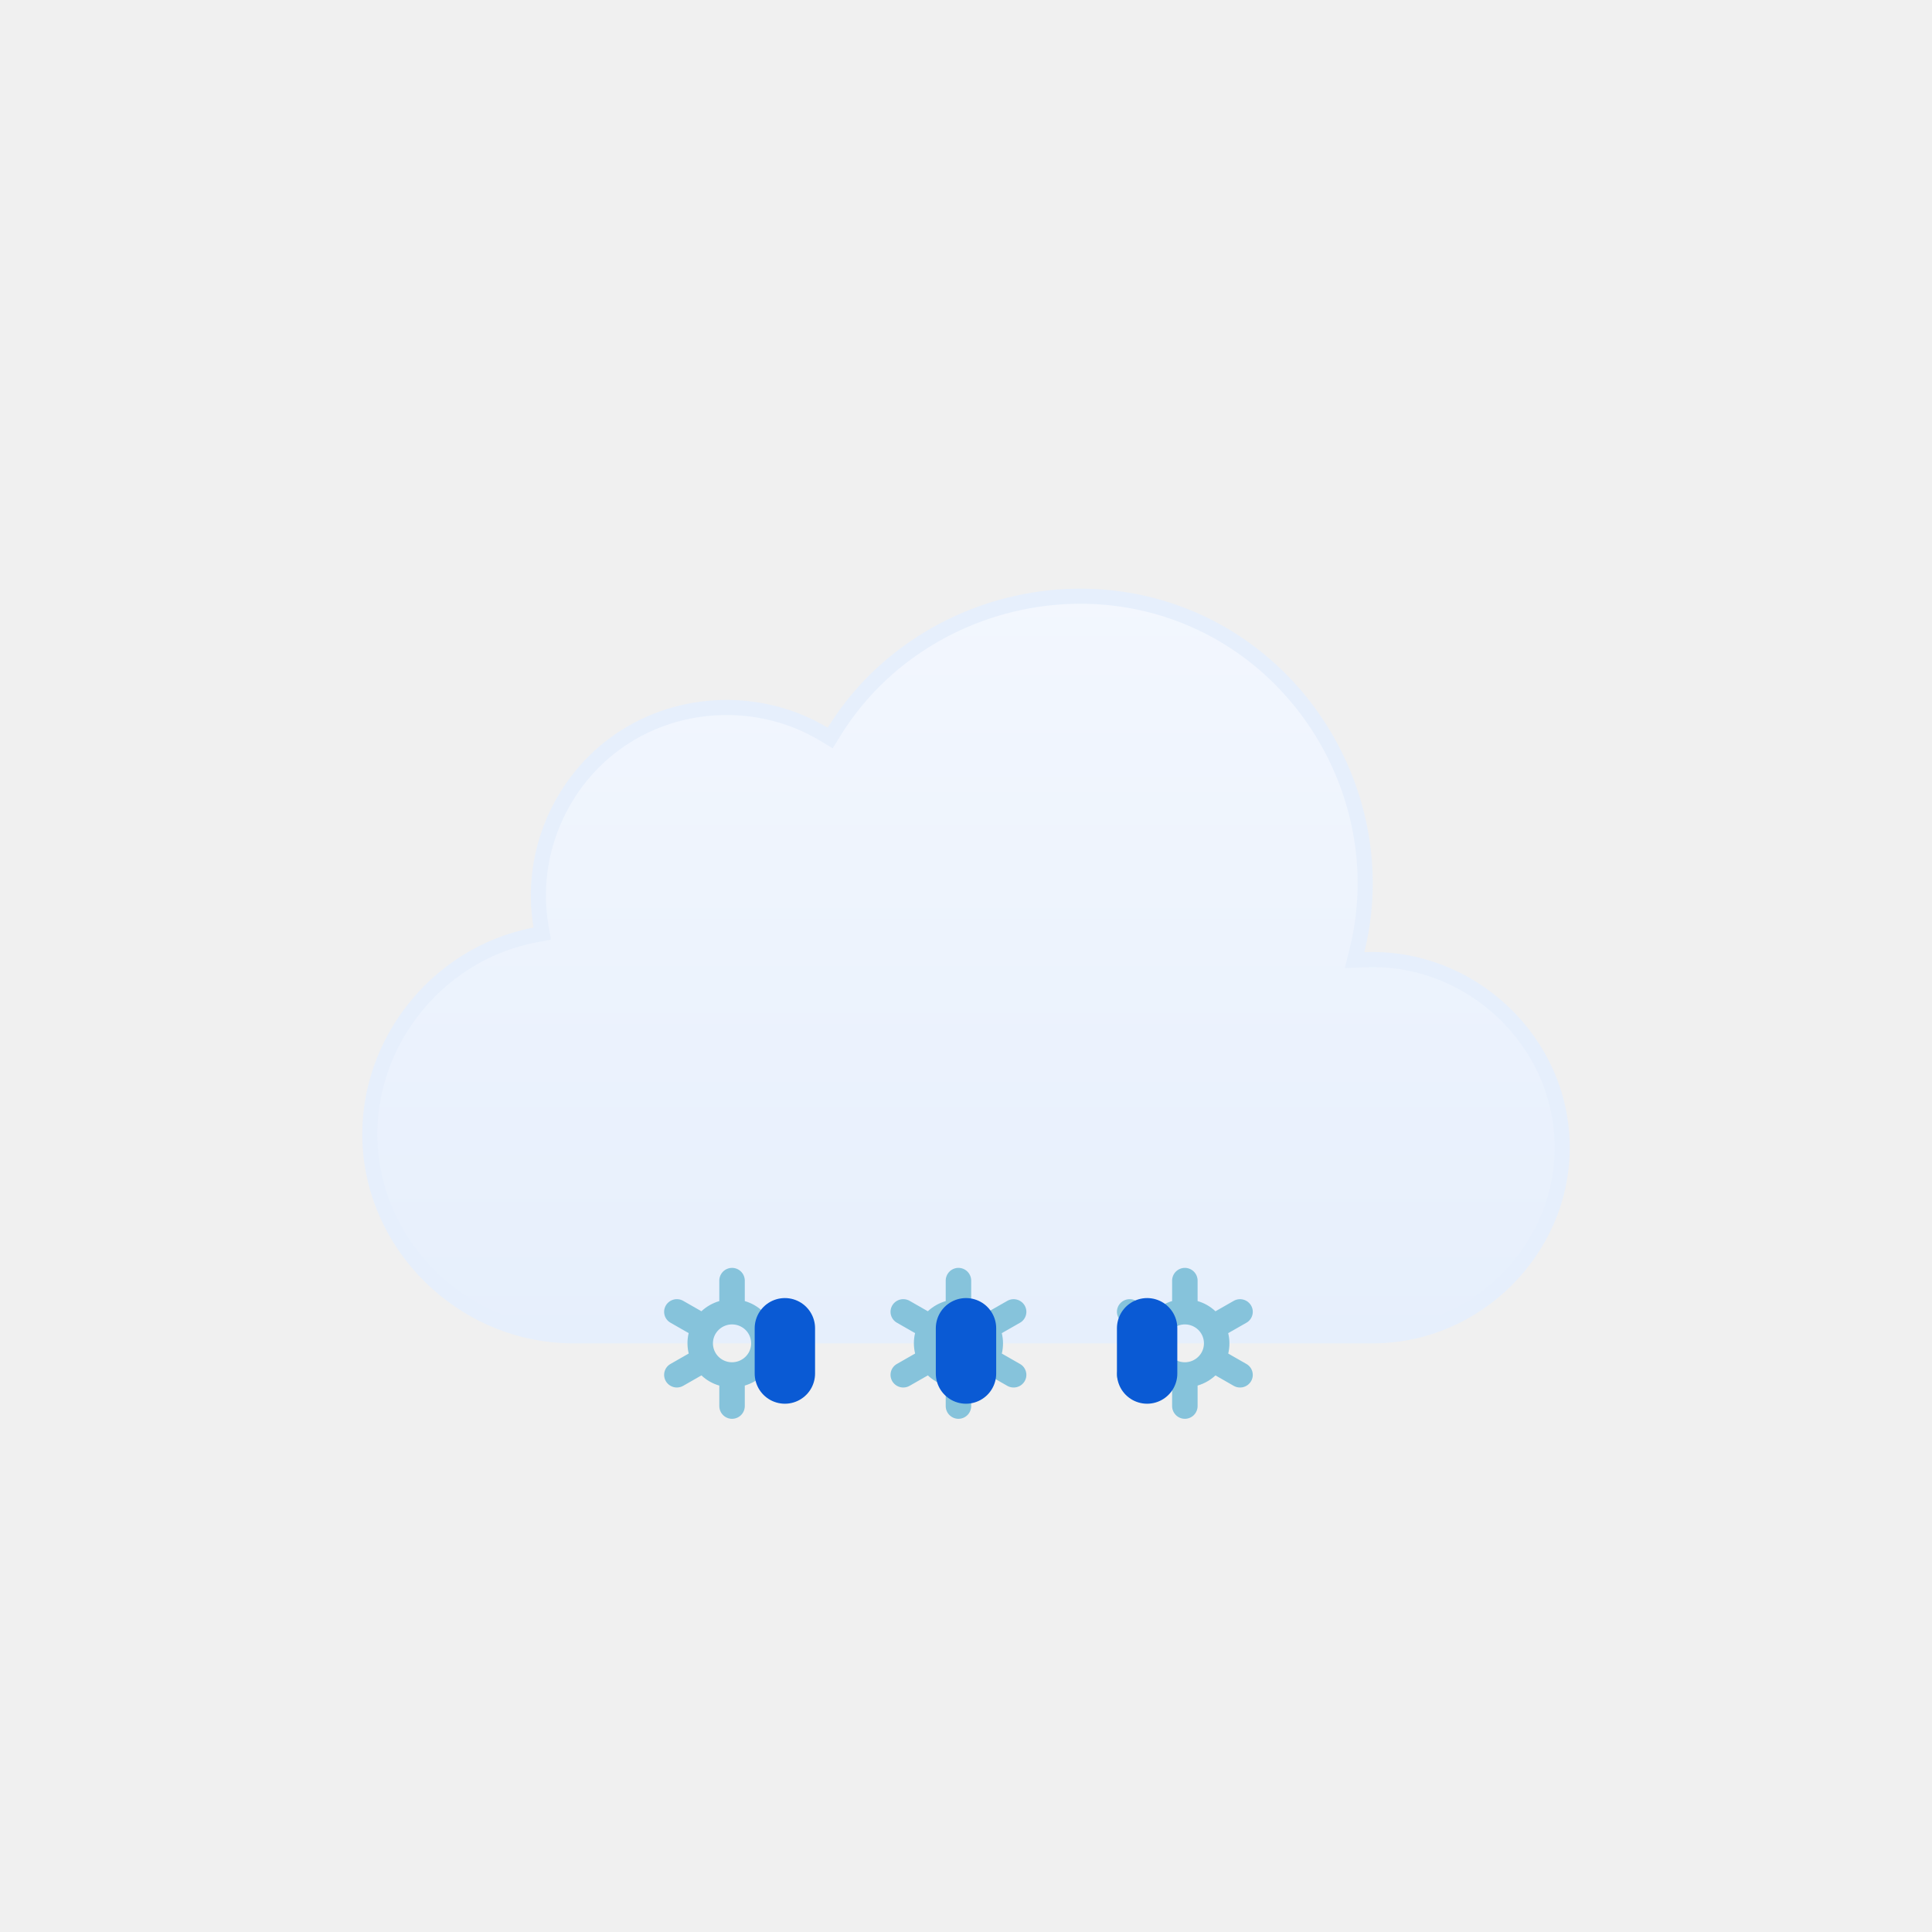
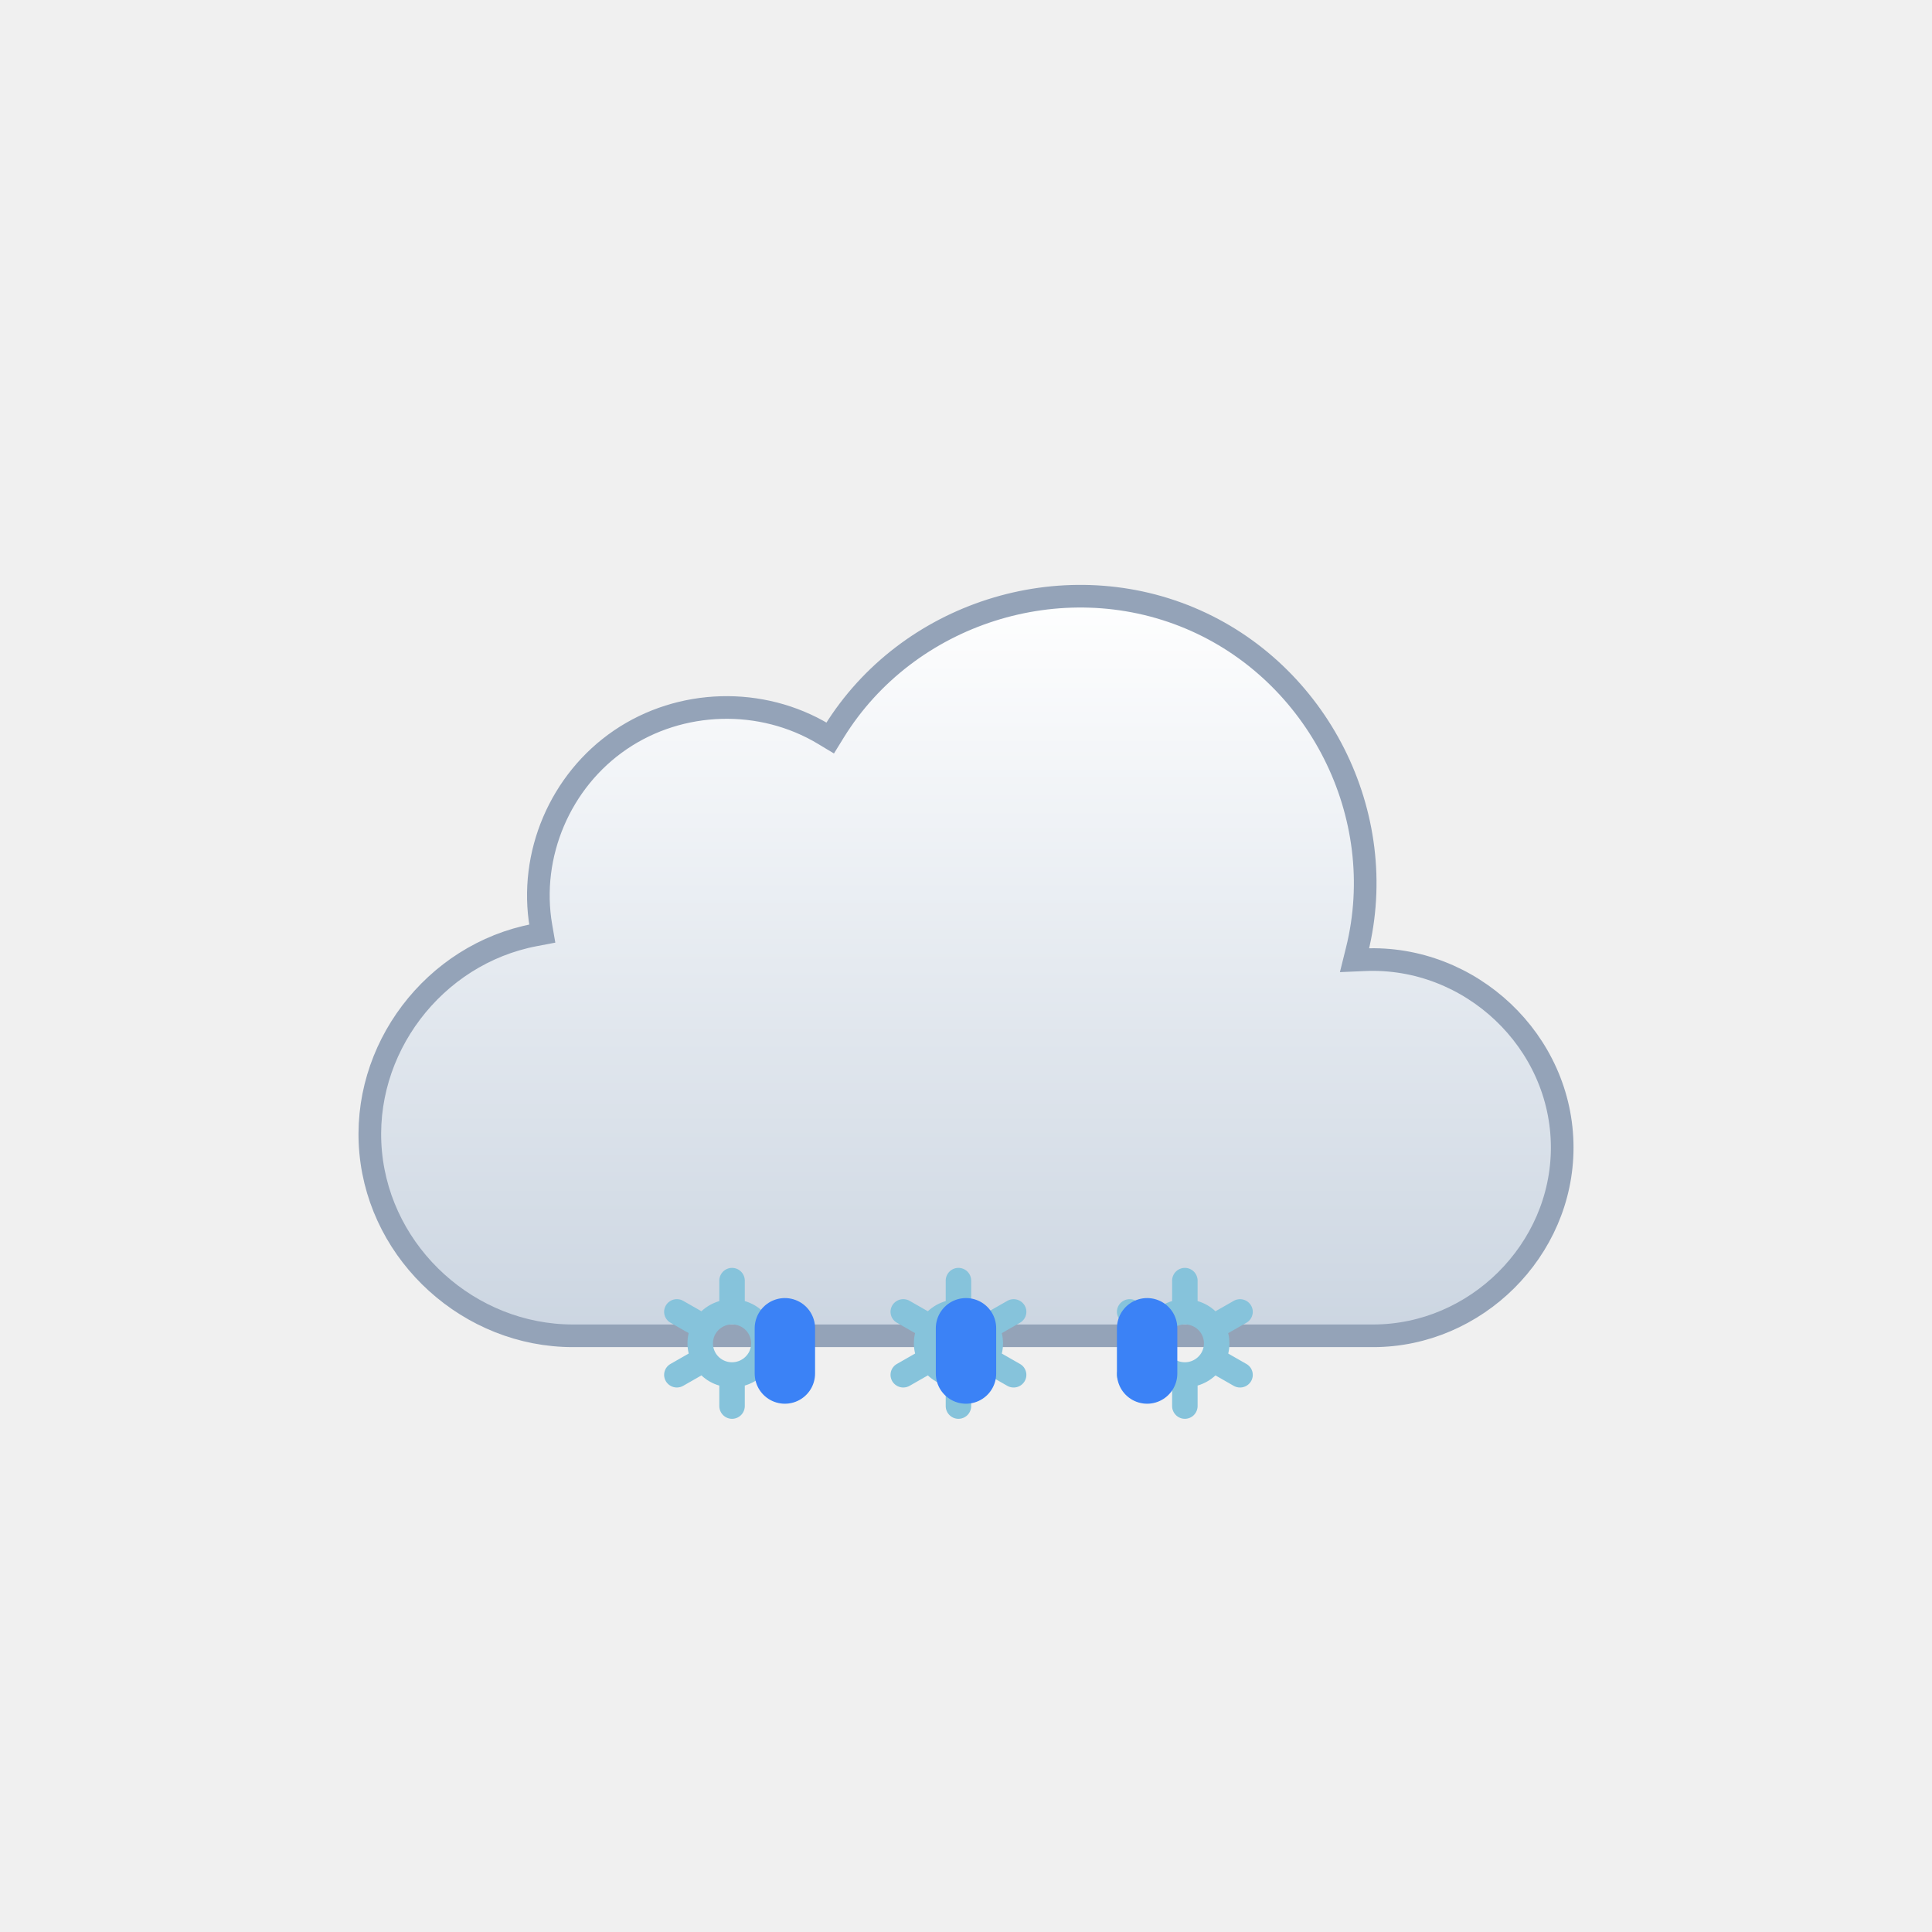
<svg xmlns="http://www.w3.org/2000/svg" viewBox="0 0 128 128" fill="none">
  <g id="sleet" clip-path="url(#clip0_1858_9090)">
    <g id="Sky">
      <g id="Clouds">
        <g id="Cloud">
-           <path id="Cloud_2" d="M55.262 48.475C60.123 40.611 70.297 37.38 78.815 40.943C87.321 44.502 92.138 54.003 89.903 62.965L89.742 63.614L90.411 63.585C97.42 63.279 103.5 68.992 103.5 76.028C103.5 82.84 97.772 88.5 90.977 88.5H37.954C31.128 88.502 25.203 83.171 24.559 76.36C23.916 69.552 28.737 63.212 35.443 61.945L35.926 61.853L35.842 61.369C35.026 56.624 37.126 51.717 41.105 49.013C45.095 46.301 50.446 46.154 54.58 48.64L55.003 48.895L55.262 48.475Z" fill="url(#paint0_linear_1858_9090)" stroke="#E6EFFC" stroke-miterlimit="10" />
+           <path id="Cloud_2" d="M55.262 48.475C60.123 40.611 70.297 37.38 78.815 40.943C87.321 44.502 92.138 54.003 89.903 62.965L89.742 63.614L90.411 63.585C97.42 63.279 103.5 68.992 103.5 76.028C103.5 82.84 97.772 88.5 90.977 88.5H37.954C31.128 88.502 25.203 83.171 24.559 76.36C23.916 69.552 28.737 63.212 35.443 61.945L35.926 61.853L35.842 61.369C35.026 56.624 37.126 51.717 41.105 49.013C45.095 46.301 50.446 46.154 54.58 48.64L55.003 48.895L55.262 48.475Z" fill="url(#paint0_linear_1858_9090)" stroke="#94A3B8" stroke-width="1.5" stroke-miterlimit="10" />
        </g>
      </g>
    </g>
    <g id="Precipitation">
      <g id="Snowflakes">
        <path id="Snowflake 1" d="M52.578 90.366L51.373 89.677C51.479 89.233 51.479 88.769 51.371 88.324L52.578 87.635C52.674 87.581 52.758 87.508 52.825 87.421C52.893 87.334 52.942 87.235 52.971 87.128C53 87.022 53.007 86.911 52.993 86.802C52.978 86.693 52.942 86.588 52.887 86.493C52.773 86.3 52.589 86.16 52.373 86.103C52.157 86.045 51.928 86.075 51.734 86.187L50.528 86.876C50.193 86.559 49.787 86.326 49.344 86.2V84.82C49.337 84.6 49.245 84.392 49.087 84.239C48.93 84.086 48.719 84 48.5 84C48.281 84 48.07 84.086 47.912 84.239C47.755 84.392 47.663 84.6 47.656 84.82V86.2C47.214 86.329 46.808 86.56 46.471 86.874L45.266 86.185C45.072 86.074 44.843 86.044 44.627 86.101C44.411 86.159 44.227 86.299 44.113 86.491C44.058 86.586 44.022 86.692 44.007 86.801C43.993 86.91 44 87.021 44.029 87.127C44.057 87.233 44.107 87.333 44.175 87.42C44.242 87.507 44.326 87.579 44.422 87.633L45.626 88.322C45.52 88.767 45.521 89.231 45.629 89.675L44.422 90.365C44.326 90.419 44.242 90.491 44.175 90.578C44.107 90.665 44.057 90.764 44.029 90.871C44 90.977 43.993 91.088 44.007 91.197C44.022 91.306 44.058 91.412 44.113 91.507C44.227 91.699 44.411 91.839 44.627 91.897C44.843 91.954 45.072 91.924 45.266 91.813L46.472 91.123C46.806 91.441 47.213 91.673 47.656 91.798V93.18C47.663 93.4 47.755 93.608 47.913 93.761C48.07 93.914 48.281 94 48.5 94C48.719 94 48.93 93.914 49.088 93.761C49.245 93.608 49.337 93.4 49.344 93.18V91.797C49.785 91.668 50.191 91.438 50.528 91.124L51.734 91.814C51.928 91.925 52.157 91.955 52.373 91.898C52.589 91.841 52.773 91.701 52.887 91.508C52.942 91.413 52.978 91.308 52.993 91.198C53.007 91.089 53 90.978 52.971 90.872C52.942 90.766 52.893 90.666 52.825 90.579C52.758 90.493 52.674 90.42 52.578 90.366ZM47.866 90.086C47.723 90.005 47.597 89.896 47.496 89.766C47.394 89.635 47.32 89.486 47.277 89.327C47.234 89.167 47.223 89.001 47.244 88.837C47.266 88.673 47.32 88.515 47.403 88.372C47.574 88.084 47.85 87.874 48.174 87.788C48.497 87.702 48.841 87.747 49.132 87.913C49.276 87.994 49.402 88.103 49.503 88.233C49.604 88.364 49.678 88.513 49.721 88.672C49.764 88.832 49.776 88.998 49.754 89.162C49.733 89.326 49.679 89.484 49.596 89.626C49.425 89.915 49.148 90.125 48.825 90.211C48.501 90.297 48.157 90.252 47.866 90.087V90.086Z" fill="#86C3DB" />
        <path id="Snowflake 2" d="M67.578 90.366L66.374 89.677C66.479 89.233 66.479 88.769 66.371 88.324L67.578 87.635C67.674 87.581 67.758 87.508 67.825 87.421C67.893 87.334 67.942 87.235 67.971 87.128C68 87.022 68.007 86.911 67.993 86.802C67.978 86.693 67.942 86.588 67.887 86.493C67.773 86.3 67.589 86.16 67.373 86.103C67.157 86.045 66.928 86.075 66.734 86.187L65.528 86.876C65.193 86.559 64.787 86.326 64.344 86.2V84.82C64.337 84.6 64.245 84.392 64.088 84.239C63.93 84.086 63.719 84 63.5 84C63.281 84 63.07 84.086 62.912 84.239C62.755 84.392 62.663 84.6 62.656 84.82V86.2C62.214 86.329 61.808 86.56 61.471 86.874L60.266 86.185C60.072 86.074 59.843 86.044 59.627 86.101C59.411 86.159 59.227 86.299 59.113 86.491C59.058 86.586 59.022 86.692 59.007 86.801C58.993 86.91 59 87.021 59.029 87.127C59.057 87.233 59.107 87.333 59.175 87.42C59.242 87.507 59.326 87.579 59.422 87.633L60.626 88.322C60.52 88.767 60.521 89.231 60.629 89.675L59.422 90.365C59.326 90.419 59.242 90.491 59.175 90.578C59.107 90.665 59.057 90.764 59.029 90.871C59 90.977 58.993 91.088 59.007 91.197C59.022 91.306 59.058 91.412 59.113 91.507C59.227 91.699 59.411 91.839 59.627 91.897C59.843 91.954 60.072 91.924 60.266 91.813L61.472 91.123C61.806 91.441 62.213 91.673 62.656 91.798V93.18C62.663 93.4 62.755 93.608 62.913 93.761C63.07 93.914 63.281 94 63.5 94C63.719 94 63.93 93.914 64.088 93.761C64.245 93.608 64.337 93.4 64.344 93.18V91.797C64.785 91.668 65.191 91.438 65.528 91.124L66.734 91.814C66.928 91.925 67.157 91.955 67.373 91.898C67.589 91.841 67.773 91.701 67.887 91.508C67.942 91.413 67.978 91.308 67.993 91.198C68.007 91.089 68 90.978 67.971 90.872C67.942 90.766 67.893 90.666 67.825 90.579C67.758 90.493 67.674 90.42 67.578 90.366ZM62.866 90.086C62.723 90.005 62.597 89.896 62.496 89.766C62.394 89.635 62.32 89.486 62.277 89.327C62.234 89.167 62.223 89.001 62.244 88.837C62.266 88.673 62.32 88.515 62.403 88.372C62.574 88.084 62.85 87.874 63.174 87.788C63.497 87.702 63.841 87.747 64.132 87.913C64.276 87.994 64.402 88.103 64.503 88.233C64.604 88.364 64.678 88.513 64.721 88.672C64.764 88.832 64.776 88.998 64.754 89.162C64.733 89.326 64.679 89.484 64.596 89.626C64.425 89.915 64.148 90.125 63.825 90.211C63.501 90.297 63.157 90.252 62.866 90.087V90.086Z" fill="#86C3DB" />
        <path id="Snowflake 3" d="M82.578 90.366L81.374 89.677C81.479 89.233 81.479 88.769 81.371 88.324L82.578 87.635C82.674 87.581 82.758 87.508 82.825 87.421C82.893 87.334 82.942 87.235 82.971 87.128C83 87.022 83.007 86.911 82.993 86.802C82.978 86.693 82.942 86.588 82.887 86.493C82.773 86.3 82.589 86.16 82.373 86.103C82.157 86.045 81.928 86.075 81.734 86.187L80.528 86.876C80.193 86.559 79.787 86.326 79.344 86.2V84.82C79.337 84.6 79.245 84.392 79.088 84.239C78.93 84.086 78.719 84 78.5 84C78.281 84 78.07 84.086 77.912 84.239C77.755 84.392 77.663 84.6 77.656 84.82V86.2C77.214 86.329 76.808 86.56 76.471 86.874L75.266 86.185C75.072 86.074 74.843 86.044 74.627 86.101C74.411 86.159 74.227 86.299 74.113 86.491C74.058 86.586 74.022 86.692 74.007 86.801C73.993 86.91 74 87.021 74.029 87.127C74.058 87.233 74.107 87.333 74.175 87.42C74.242 87.507 74.326 87.579 74.422 87.633L75.626 88.322C75.52 88.767 75.521 89.231 75.629 89.675L74.422 90.365C74.326 90.419 74.242 90.491 74.175 90.578C74.107 90.665 74.058 90.764 74.029 90.871C74 90.977 73.993 91.088 74.007 91.197C74.022 91.306 74.058 91.412 74.113 91.507C74.227 91.699 74.411 91.839 74.627 91.897C74.843 91.954 75.072 91.924 75.266 91.813L76.472 91.123C76.806 91.441 77.213 91.673 77.656 91.798V93.18C77.663 93.4 77.755 93.608 77.913 93.761C78.07 93.914 78.281 94 78.5 94C78.719 94 78.93 93.914 79.088 93.761C79.245 93.608 79.337 93.4 79.344 93.18V91.797C79.785 91.668 80.191 91.438 80.528 91.124L81.734 91.814C81.928 91.925 82.157 91.955 82.373 91.898C82.589 91.841 82.773 91.701 82.887 91.508C82.942 91.413 82.978 91.308 82.993 91.198C83.007 91.089 83 90.978 82.971 90.872C82.942 90.766 82.893 90.666 82.825 90.579C82.758 90.493 82.674 90.42 82.578 90.366ZM77.866 90.086C77.723 90.005 77.597 89.896 77.496 89.766C77.394 89.635 77.32 89.486 77.277 89.327C77.234 89.167 77.223 89.001 77.244 88.837C77.266 88.673 77.32 88.515 77.403 88.372C77.573 88.084 77.85 87.874 78.174 87.788C78.497 87.702 78.841 87.747 79.132 87.913C79.276 87.994 79.402 88.103 79.503 88.233C79.604 88.364 79.678 88.513 79.721 88.672C79.764 88.832 79.776 88.998 79.754 89.162C79.733 89.326 79.679 89.484 79.596 89.626C79.425 89.915 79.148 90.125 78.825 90.211C78.501 90.297 78.157 90.252 77.866 90.087V90.086Z" fill="#86C3DB" />
      </g>
      <g id="Raindrops">
-         <path id="Raindrop 1" d="M52 88V91" stroke="#0A5AD4" stroke-width="4" stroke-linecap="round" />
-         <path id="Raindrop 2" d="M64 88V91" stroke="#0A5AD4" stroke-width="4" stroke-linecap="round" />
-         <path id="Raindrop 3" d="M76 88V91" stroke="#0A5AD4" stroke-width="4" stroke-linecap="round" />
+         <path id="Raindrop 1" d="M52 88V91" stroke="#3B82F6" stroke-width="4" stroke-linecap="round" />
+         <path id="Raindrop 2" d="M64 88V91" stroke="#3B82F6" stroke-width="4" stroke-linecap="round" />
+         <path id="Raindrop 3" d="M76 88V91" stroke="#3B82F6" stroke-width="4" stroke-linecap="round" />
      </g>
    </g>
  </g>
  <defs>
    <linearGradient id="paint0_linear_1858_9090" x1="64.001" y1="39" x2="64.001" y2="89" gradientUnits="userSpaceOnUse">
-       <stop stop-color="#F3F7FE" />
-       <stop offset="1" stop-color="#E6EFFC" />
+       <stop stop-color="#FFFFFF" />
+       <stop offset="1" stop-color="#CBD5E1" />
    </linearGradient>
    <clipPath id="clip0_1858_9090">
      <rect width="128" height="128" fill="white" />
    </clipPath>
  </defs>
</svg>
